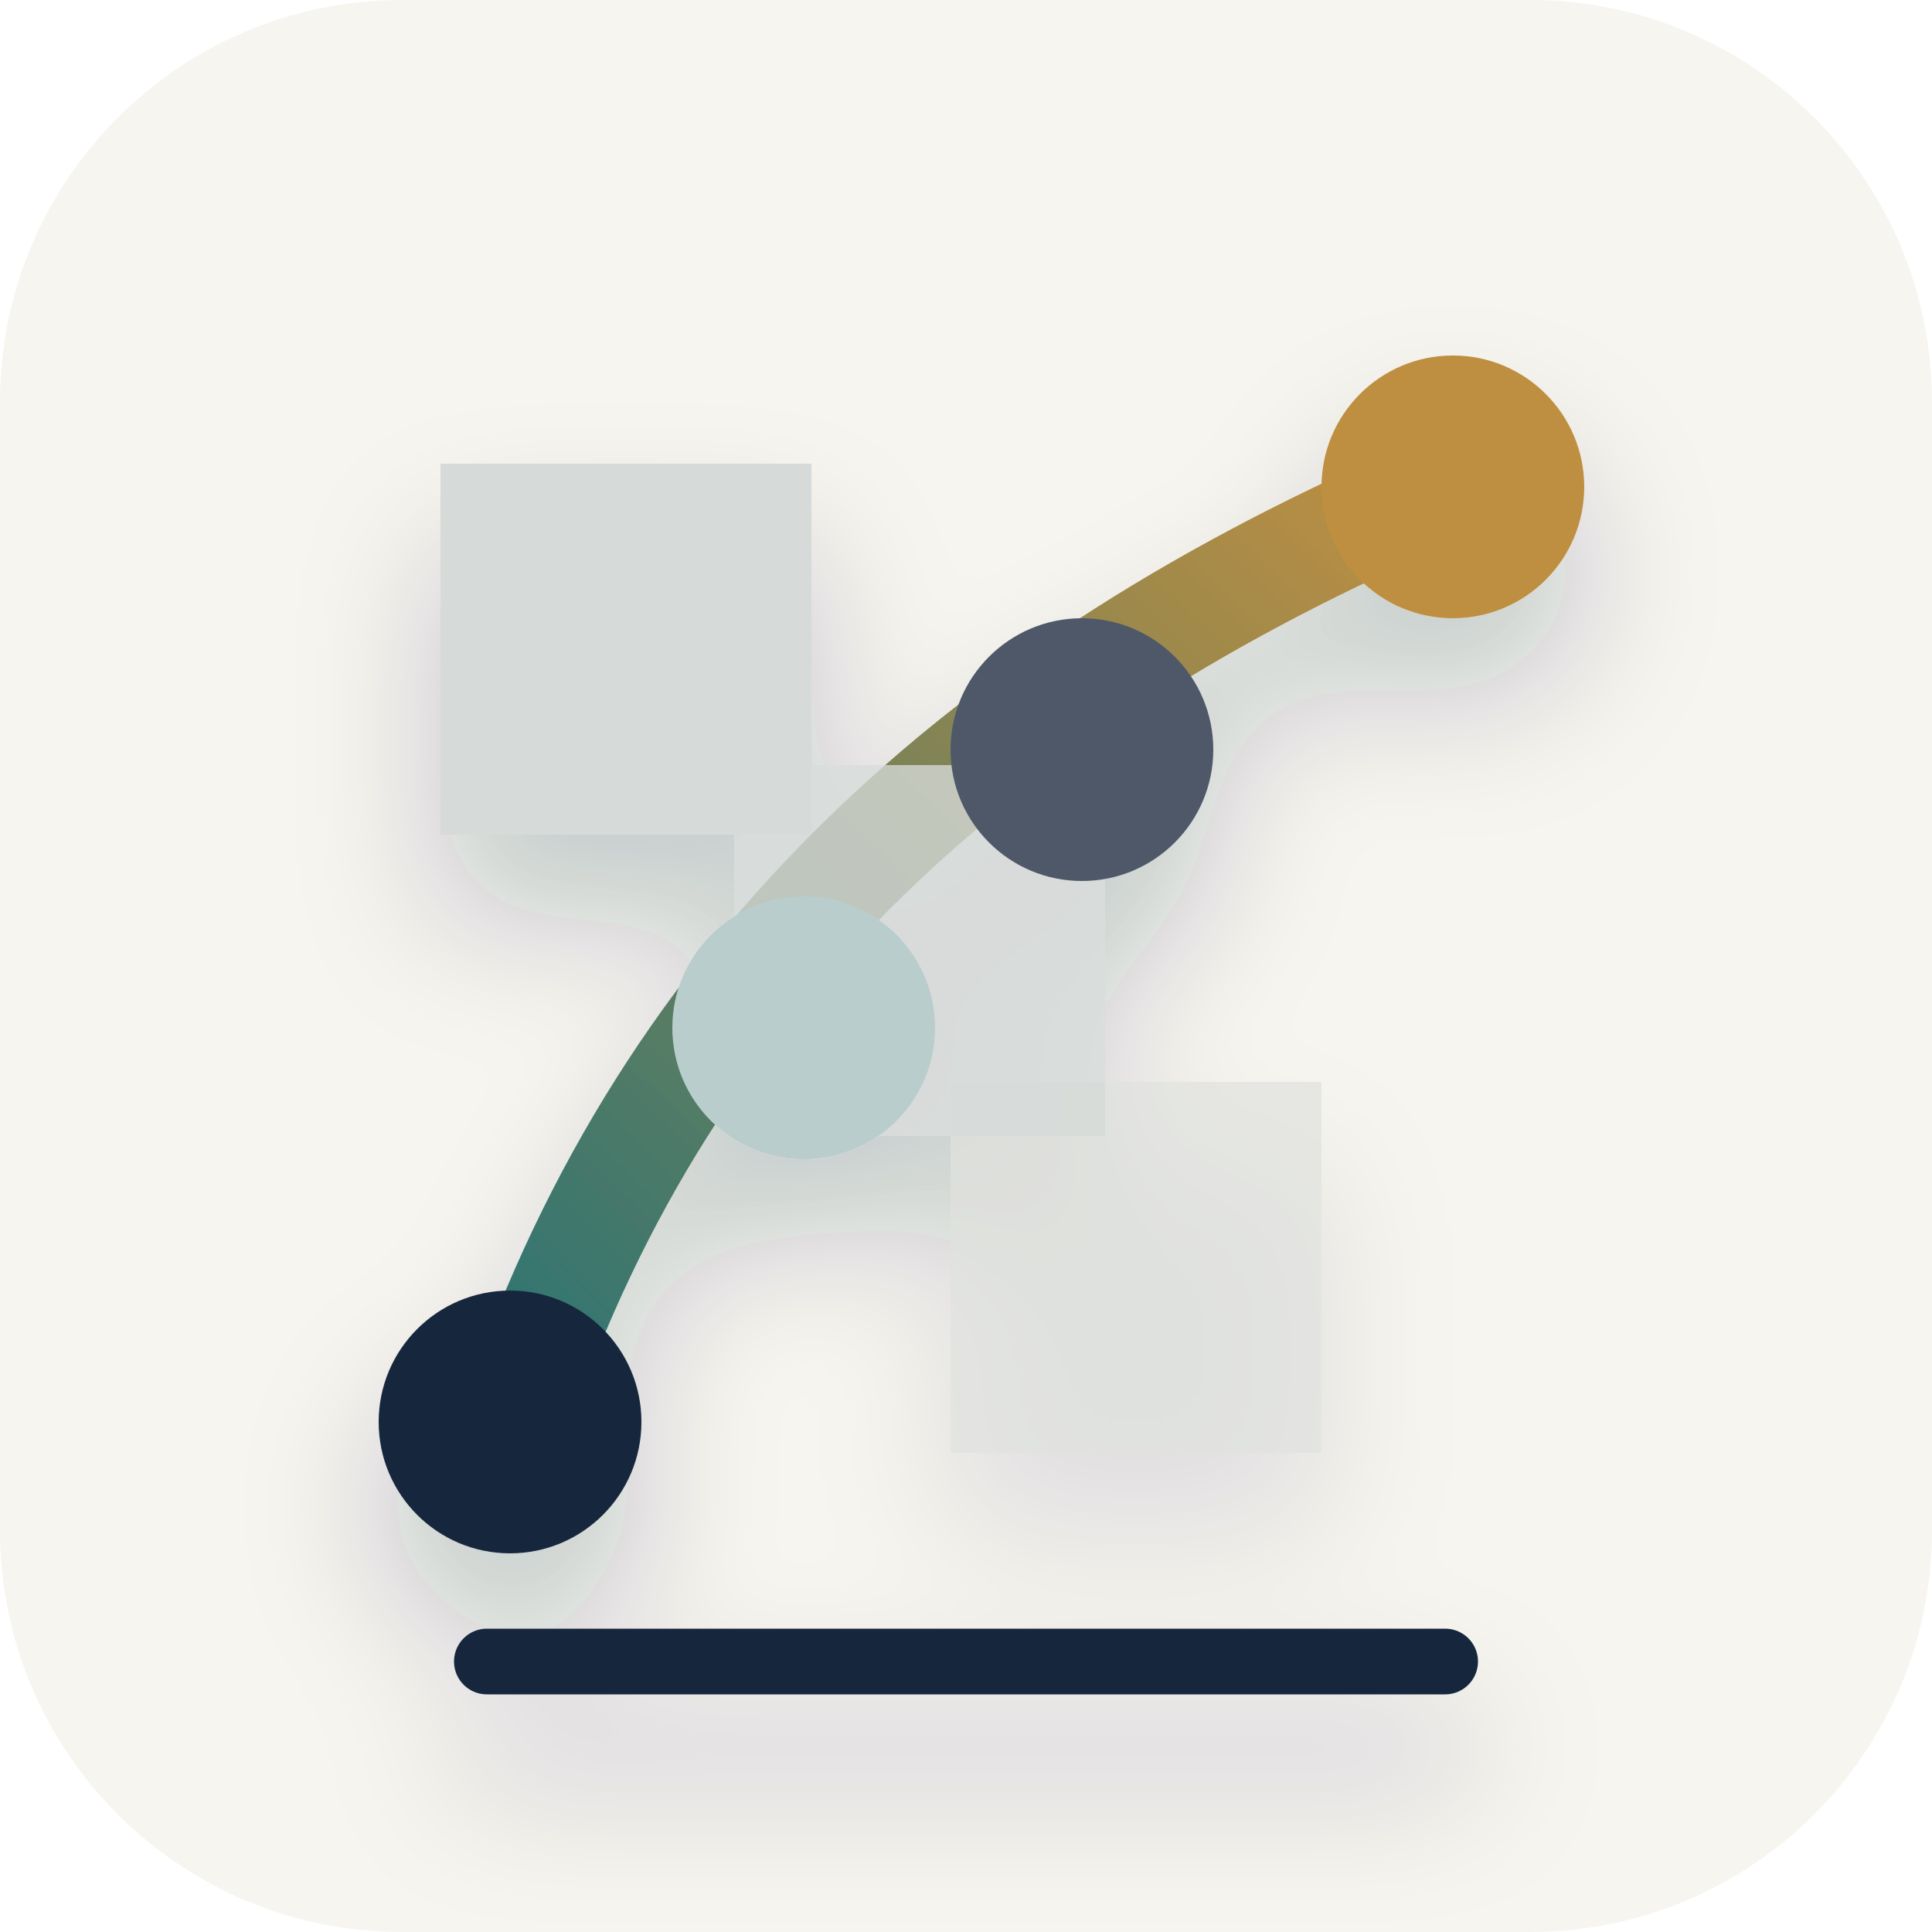
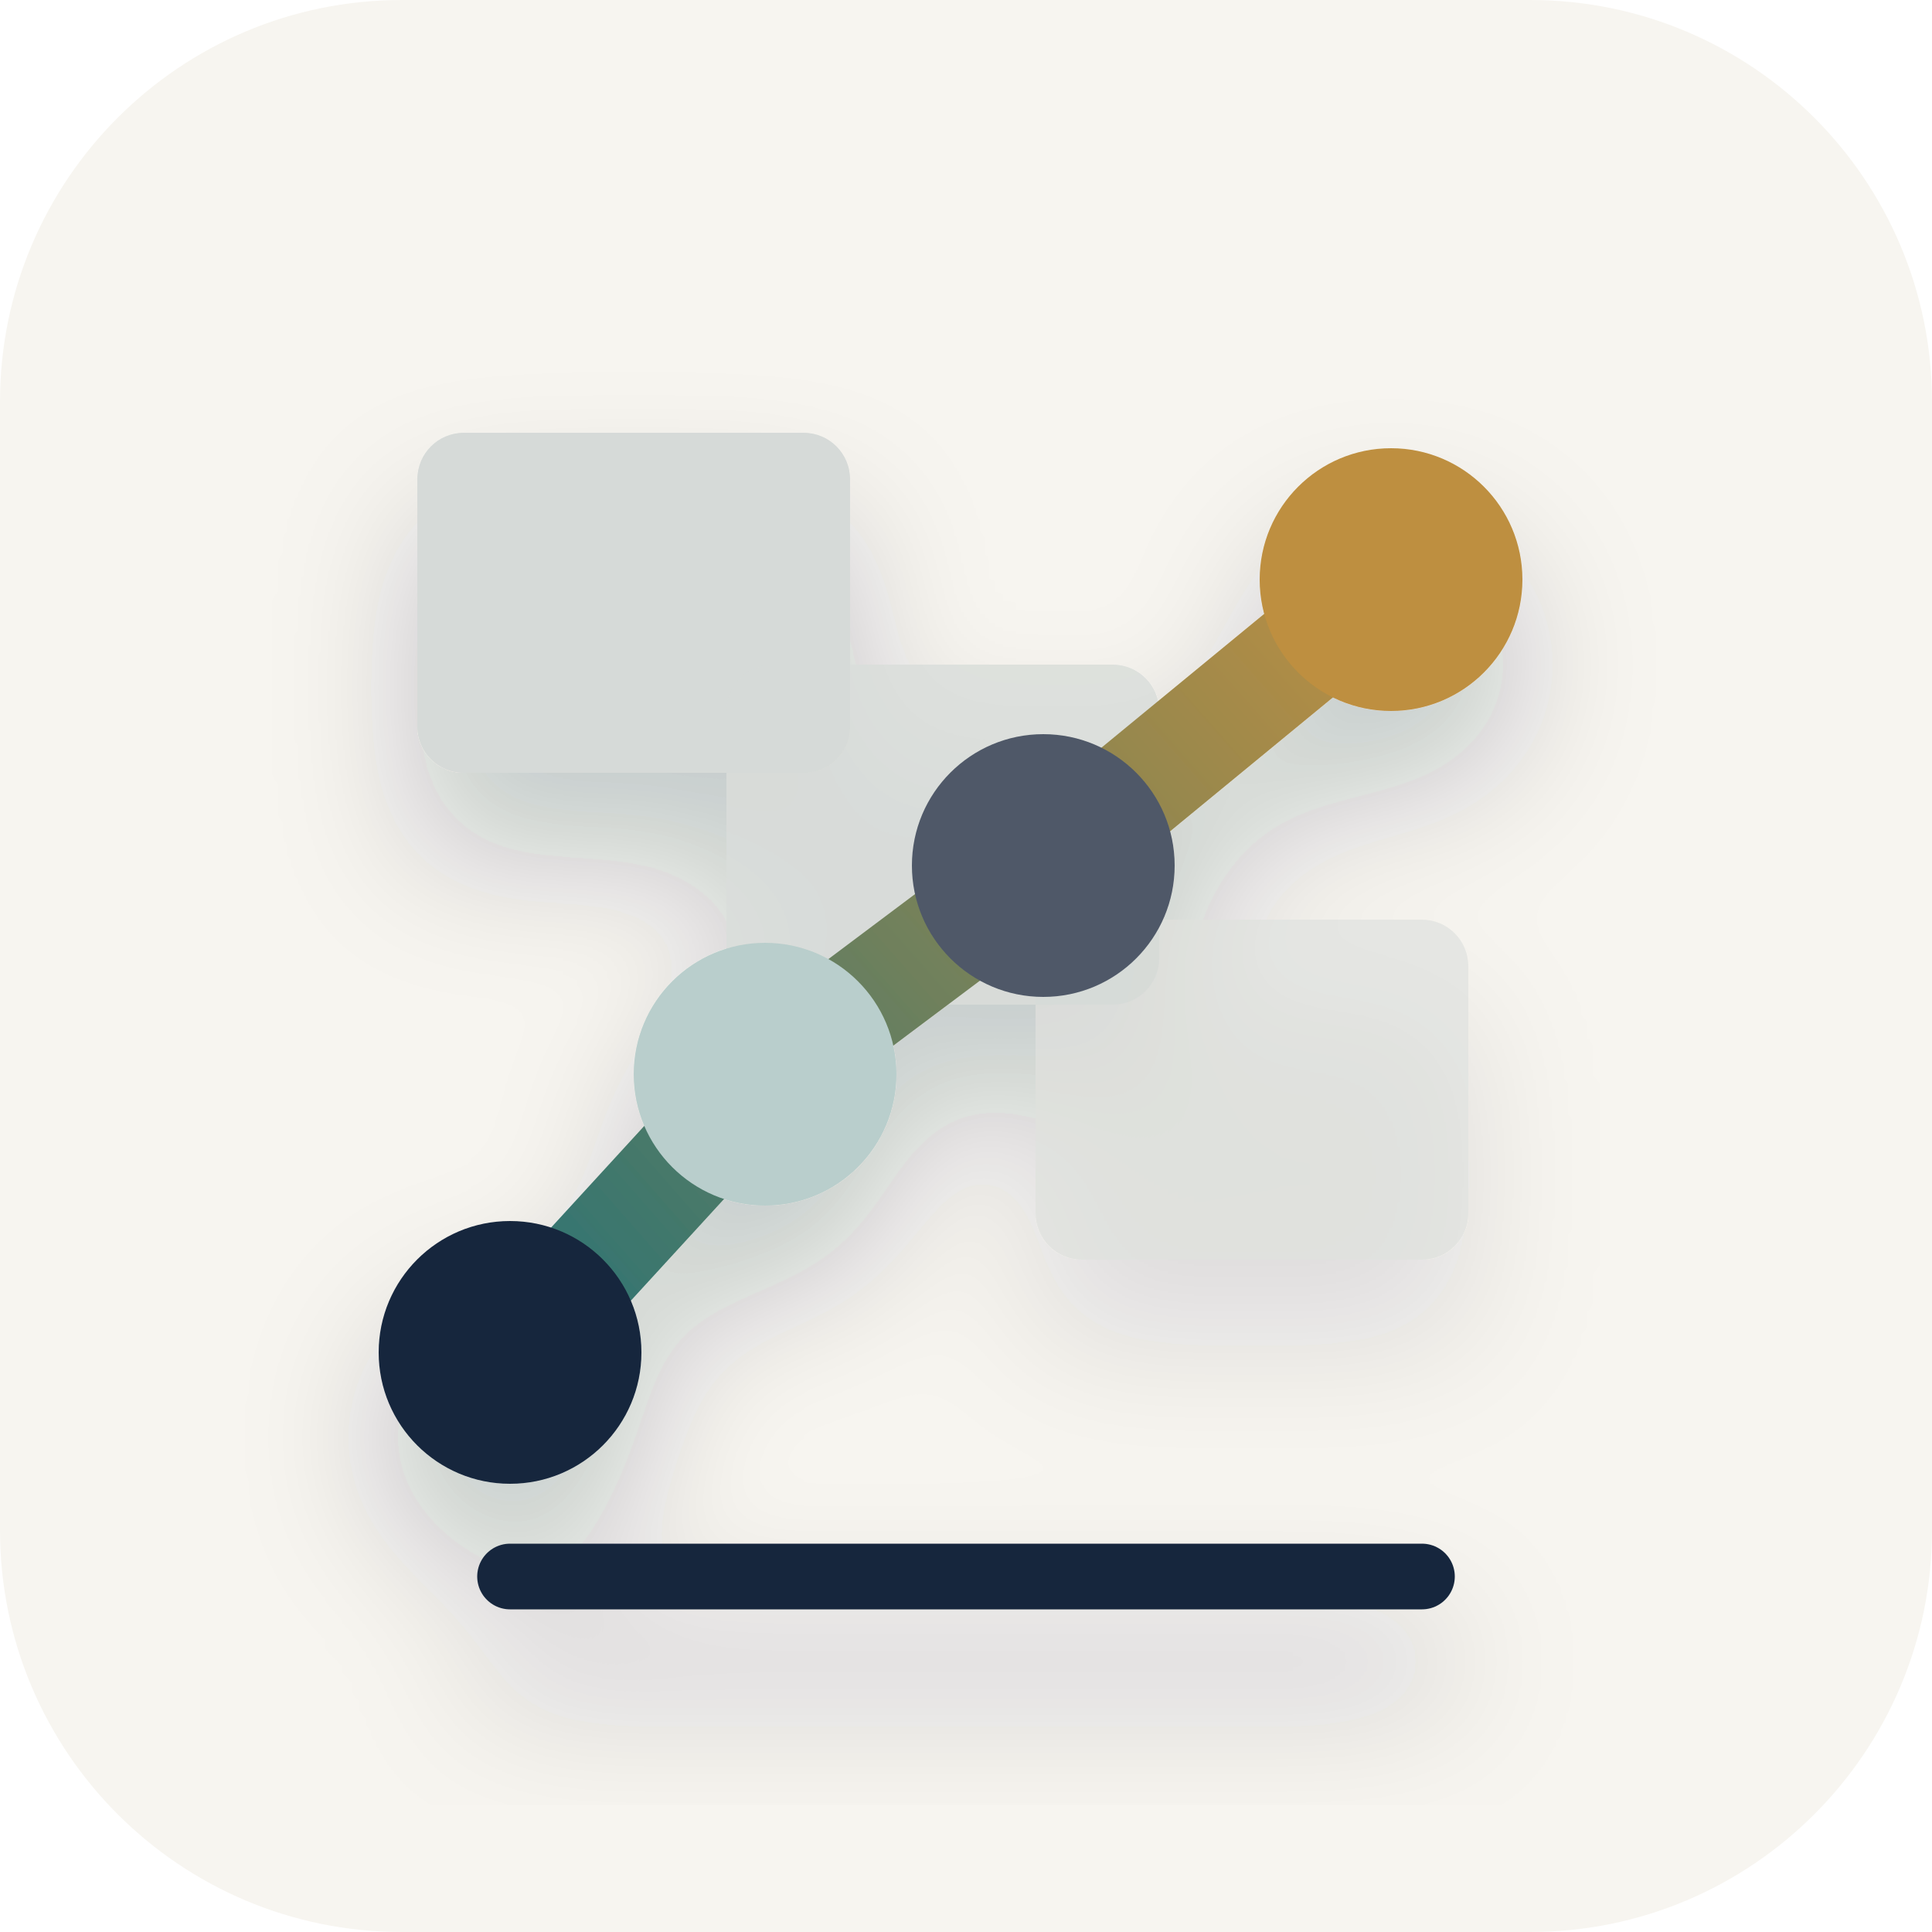
<svg xmlns="http://www.w3.org/2000/svg" viewBox="0 0 500 500" role="img" aria-labelledby="title desc">
  <defs>
-     <linearGradient id="wisdomLine" x1="130" y1="372" x2="368" y2="126" gradientUnits="userSpaceOnUse">
+     <linearGradient id="connectionLine" x1="132" y1="350" x2="360" y2="150" gradientUnits="userSpaceOnUse">
      <stop offset="0" stop-color="#287375" />
      <stop offset="1" stop-color="#BE8F40" />
    </linearGradient>
    <filter id="softShadow" x="-20%" y="-20%" width="140%" height="140%">
      <feDropShadow dx="0" dy="22" stdDeviation="18" flood-color="#16263D" flood-opacity="0.2" />
    </filter>
  </defs>
  <rect width="500" height="500" rx="104" fill="#F7F5F0" />
  <g filter="url(#softShadow)">
-     <path d="M134 365 C173 251 255 177 372 127" fill="none" stroke="url(#wisdomLine)" stroke-width="28" stroke-linecap="round" />
-     <path d="M114 120 H210 V216 H114 Z" fill="#D6DAD8" />
-     <path d="M190 198 H286 V294 H190 Z" fill="#D6DAD8" opacity="0.78" />
-     <path d="M246 280 H342 V376 H246 Z" fill="#D6DAD8" opacity="0.48" />
-     <circle cx="132" cy="368" r="34" fill="#16263D" />
-     <circle cx="208" cy="266" r="34" fill="#B9CECC" />
-     <circle cx="280" cy="194" r="34" fill="#4F5968" />
-     <circle cx="376" cy="126" r="34" fill="#BE8F40" />
-     <path d="M126 430 H374" stroke="#16263D" stroke-width="17" stroke-linecap="round" />
+     <rect x="108" y="112" width="112" height="88" rx="12" fill="#D6DAD8" />
+     <rect x="188" y="172" width="112" height="88" rx="12" fill="#D6DAD8" opacity="0.76" />
+     <rect x="268" y="238" width="112" height="88" rx="12" fill="#D6DAD8" opacity="0.5" />
+     <path d="M132 350 L198 278 L270 224 L360 150" fill="none" stroke="url(#connectionLine)" stroke-width="28" stroke-linecap="round" stroke-linejoin="round" />
+     <circle cx="132" cy="350" r="34" fill="#16263D" />
+     <circle cx="198" cy="278" r="34" fill="#B9CECC" />
+     <circle cx="270" cy="224" r="34" fill="#4F5968" />
+     <circle cx="360" cy="150" r="34" fill="#BE8F40" />
+     <path d="M132 408 H368" stroke="#16263D" stroke-width="17" stroke-linecap="round" />
  </g>
</svg>
